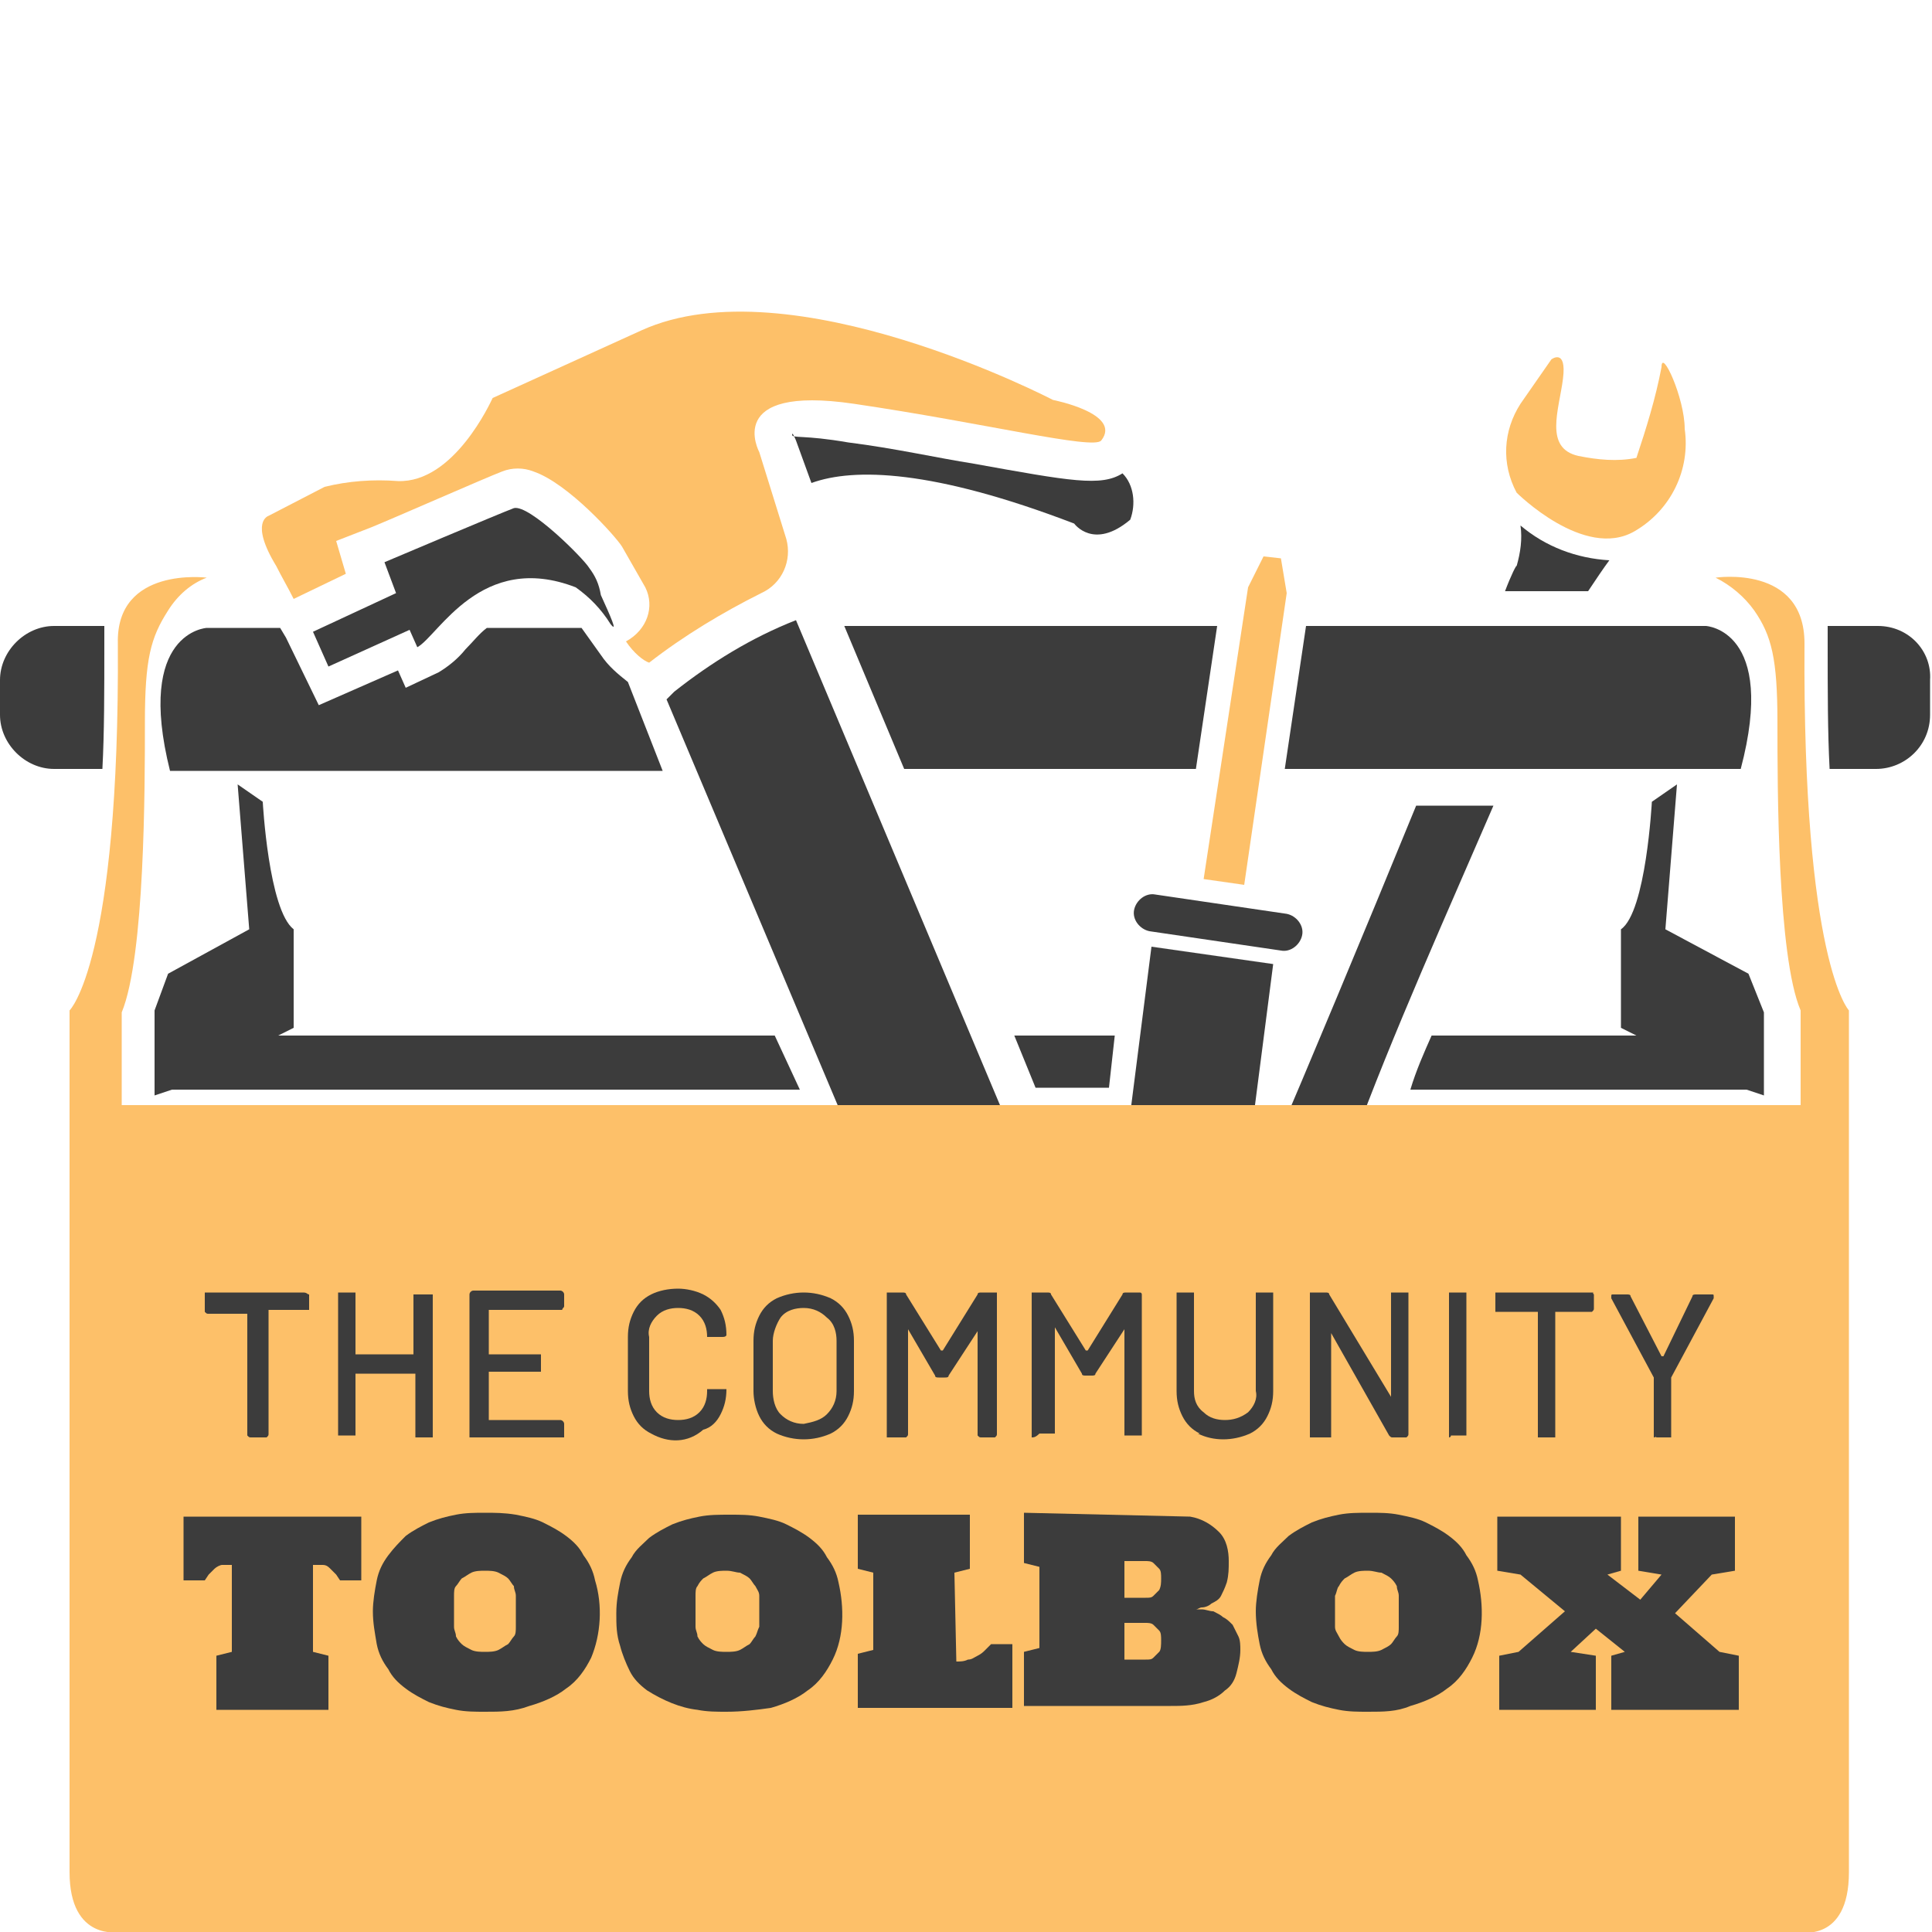
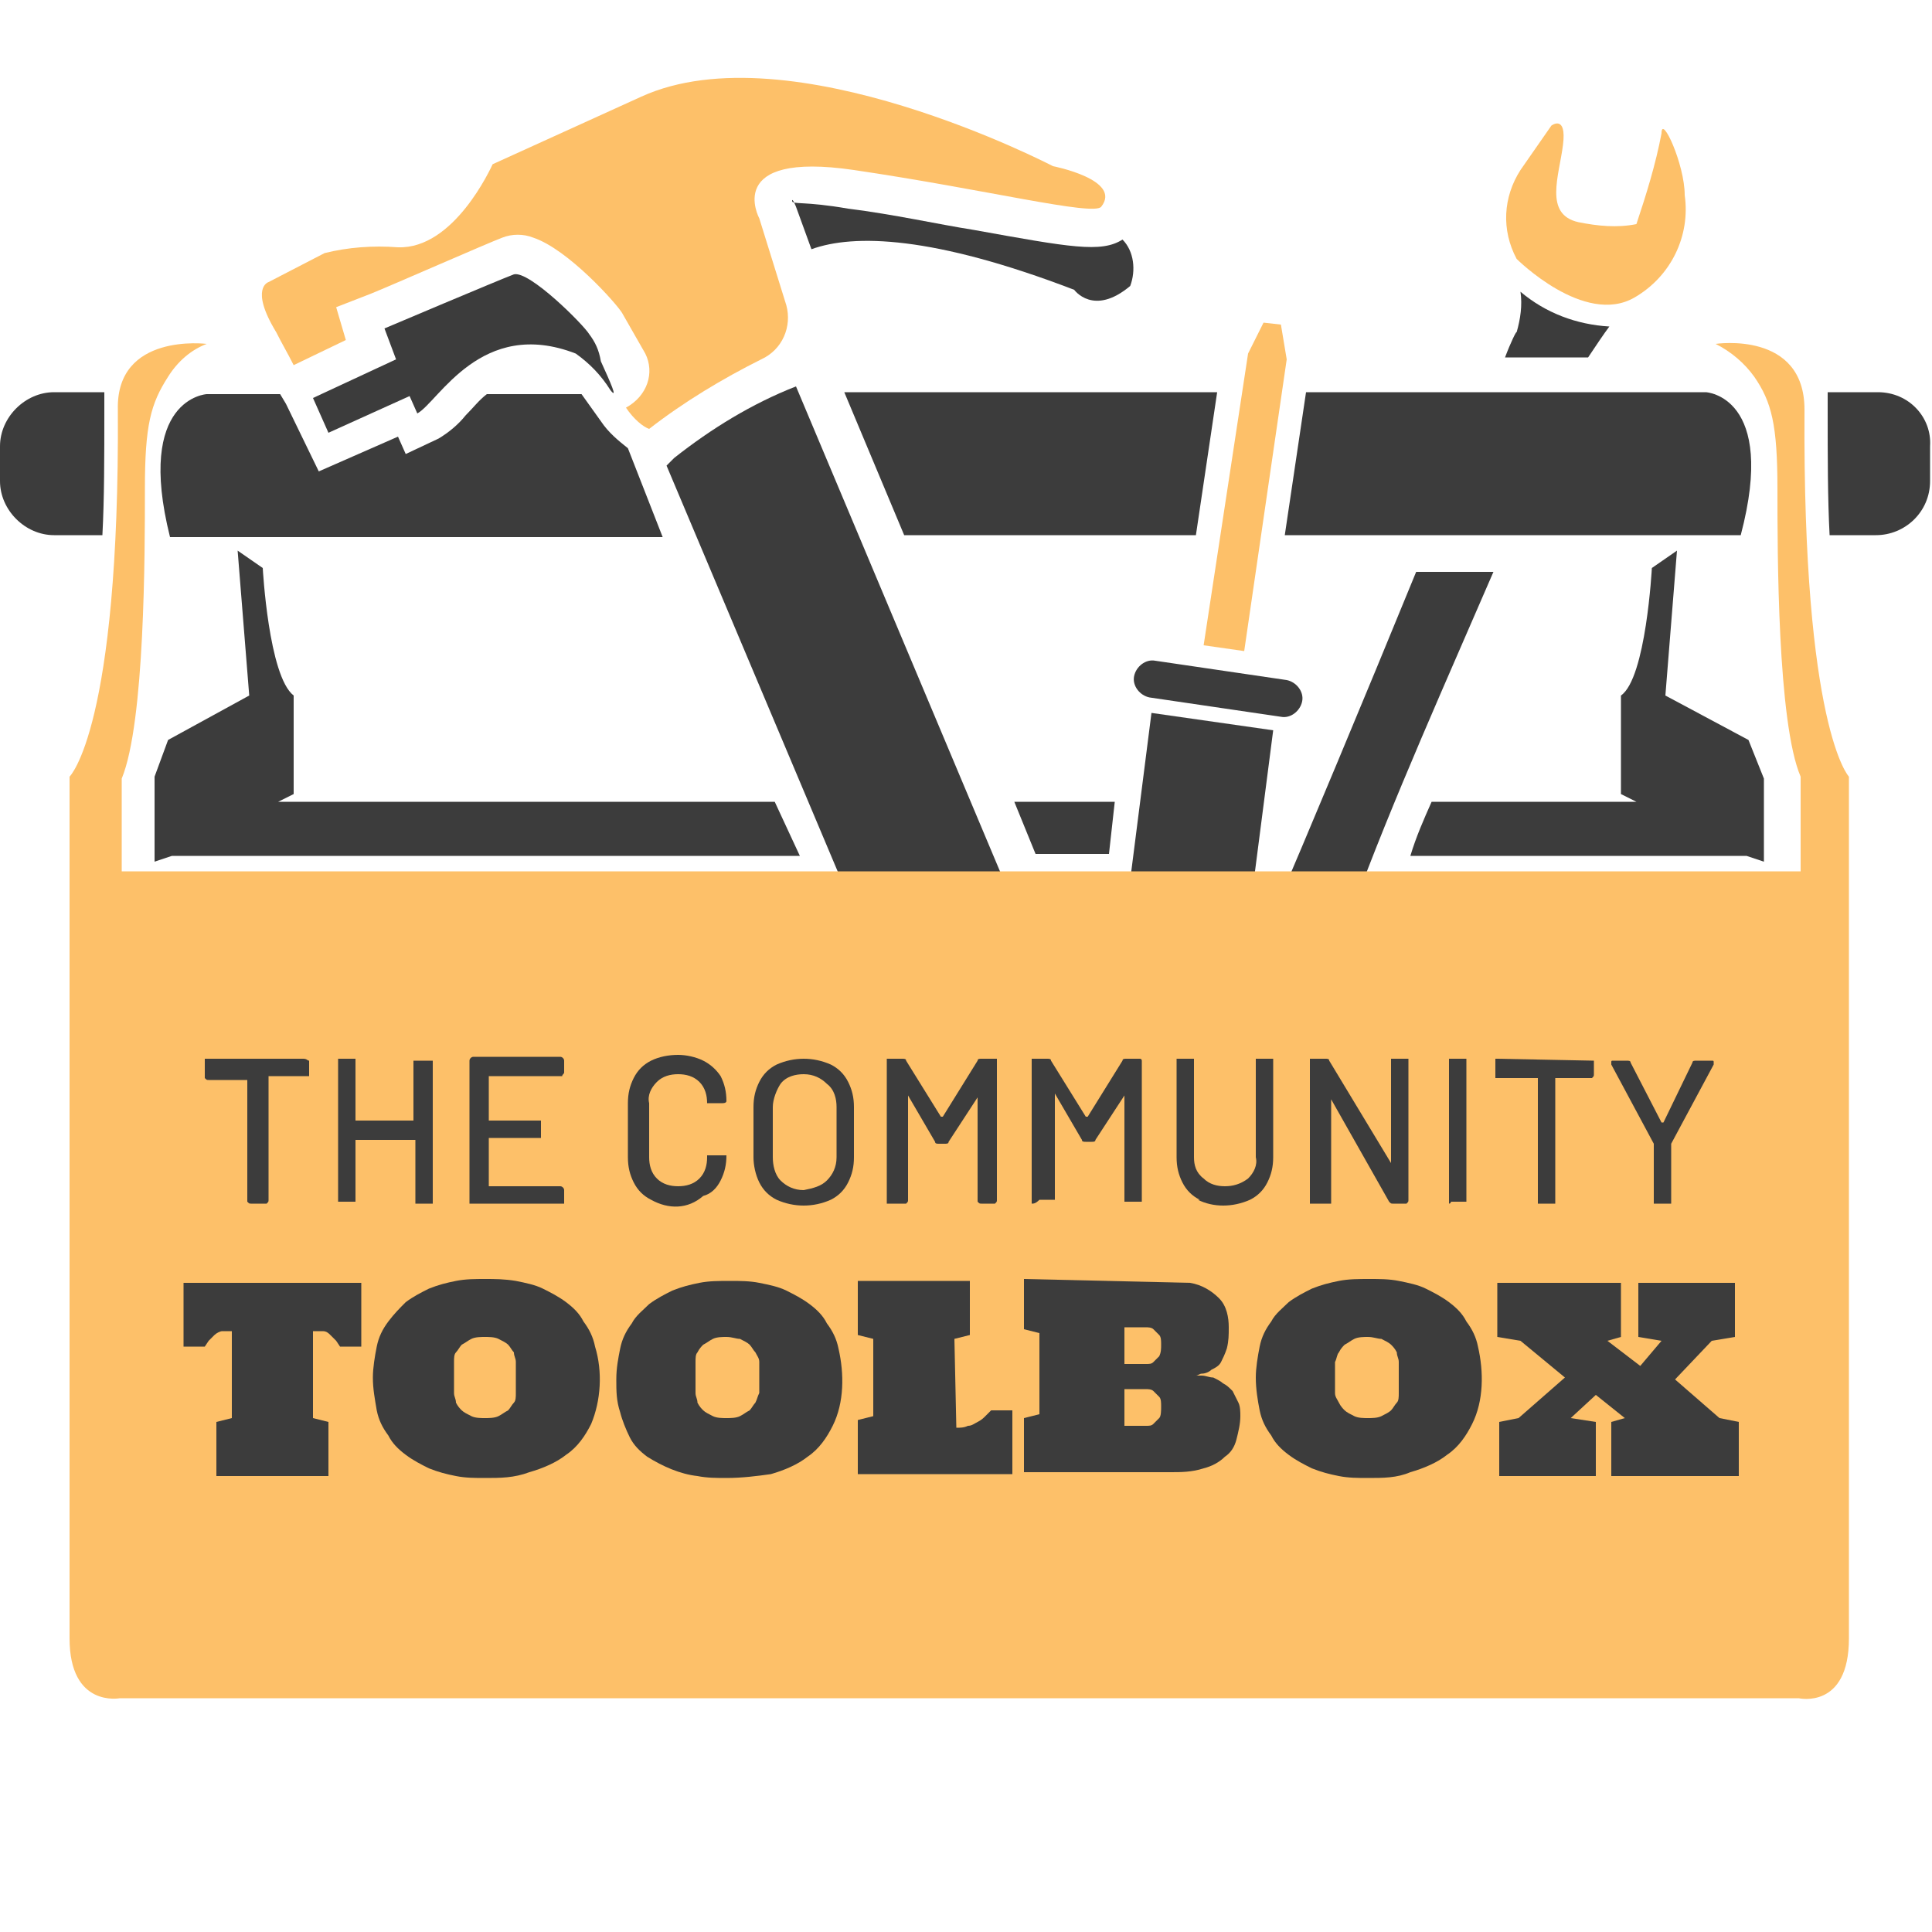
<svg xmlns="http://www.w3.org/2000/svg" version="1.1" id="Layer_1" x="0px" y="0px" viewBox="0 0 100 100" style="enable-background:new 0 0 100 100;" xml:space="preserve">
  <style type="text/css">
	.st0{fill:#3C3C3C;}
	.st1{fill:#FDC069;}
</style>
  <g>
-     <path class="st0" d="M52.6,59.2L41.2,32.1c-2.3,0.9-4.4,2.2-6.3,3.7l-0.4,0.4l9.7,23L52.6,59.2z" />
-     <polygon class="st0" points="64.7,59.2 65.9,49.9 59.6,49 58.3,59.2  " />
-     <path class="st0" d="M70,59.2c2-5.5,5.1-12.4,7.3-17.5h-4c-2.7,6.6-5.8,14-7.3,17.5H70z" />
-     <path class="st1" d="M78.7,20.9l1.6-2.3c0,0,0.8-0.6,0.6,1c-0.2,1.6-1,3.6,0.8,4c1,0.2,2,0.3,3,0.1c0.5-1.5,1-3.1,1.3-4.7   c0-1,1.2,1.6,1.2,3.2c0.3,2.1-0.7,4.2-2.6,5.3c-2.6,1.5-6.1-2-6.1-2C77.7,24,77.8,22.3,78.7,20.9z" />
-     <path class="st0" d="M77.9,30.6h4.3c0.4-0.6,0.8-1.2,1.1-1.6c-1.7-0.1-3.3-0.7-4.6-1.8c0.1,0.7,0,1.4-0.2,2.1   C78.5,29.2,78.2,29.8,77.9,30.6z" />
-     <path class="st0" d="M97.2,32.4h-2.6c0,0.3,0,0.6,0,0.9c0,2.5,0,4.6,0.1,6.5h2.4c1.5,0,2.8-1.2,2.8-2.8c0,0,0,0,0,0v-1.8   C100,33.7,98.8,32.4,97.2,32.4z" />
-     <path class="st0" d="M2.8,32.4h2.6c0,0.3,0,0.6,0,0.9c0,2.5,0,4.6-0.1,6.5H2.8C1.3,39.8,0,38.5,0,37l0,0v-1.8   C0,33.7,1.3,32.4,2.8,32.4z" />
-     <path class="st0" d="M32.5,35.3L32.5,35.3c-0.5-0.4-1-0.8-1.4-1.4l-1-1.4h-4.9c-0.4,0.3-0.7,0.7-1.1,1.1c-0.4,0.5-0.9,0.9-1.4,1.2   L21,35.6l-0.4-0.9l-4.1,1.8l-1.7-3.5l0,0l-0.3-0.5h-3.8c0,0-3.7,0.2-1.9,7.4h25.5L32.5,35.3z" />
-     <path class="st0" d="M58.1,24.5c-1.1,0.7-2.7,0.4-7.7-0.5c-1.9-0.3-4.1-0.8-6.5-1.1c-2.3-0.4-2.9-0.2-2.9-0.4s0.2,0.3,0.2,0.3   L42,25c2.2-0.8,6.3-0.7,13.6,2.1c0,0,1,1.4,2.9-0.2C58.8,26.1,58.7,25.1,58.1,24.5z" />
-     <path class="st1" d="M54.5,20.7c0,0-13.6-7.1-21.3-3.6l-7.7,3.5c-0.1,0.2-2,4.4-4.9,4.3c-1.3-0.1-2.6,0-3.8,0.3l-2.9,1.5   c0,0-1,0.3,0.4,2.6c0.3,0.6,0.6,1.1,0.9,1.7l2.7-1.3L17.4,28l1.8-0.7c1-0.4,6-2.6,6.8-2.9c0.5-0.2,1.1-0.2,1.6,0   c1.8,0.6,4.3,3.4,4.6,3.9c0.4,0.7,0.8,1.4,1.2,2.1c0.5,1,0.1,2.2-1,2.8l0,0c0.4,0.6,0.9,1,1.2,1.1c1.8-1.4,3.8-2.6,5.8-3.6   c1.1-0.5,1.6-1.7,1.3-2.8l-1.4-4.5c0,0-1.9-3.5,4.9-2.5s12.4,2.4,12.8,1.9C58.1,21.4,54.5,20.7,54.5,20.7z" />
-     <path class="st0" d="M30.5,29.4c-0.3-0.5-3.1-3.3-3.9-3.1c-0.8,0.3-6.7,2.8-6.7,2.8l0.6,1.6l-4.3,2l0.8,1.8l4.2-1.9l0.4,0.9   c1.1-0.6,3.3-5,8.2-3.1c0.7,0.5,1.3,1.1,1.8,1.9c0.4,0.5,0-0.4-0.5-1.5C31,30.2,30.8,29.8,30.5,29.4z" />
-     <path class="st0" d="M59.8,46.3l6.8,1c0.5,0.1,0.9,0.6,0.8,1.1l0,0c-0.1,0.5-0.6,0.9-1.1,0.8l-6.8-1c-0.5-0.1-0.9-0.6-0.8-1.1v0   C58.8,46.6,59.3,46.2,59.8,46.3z" />
-     <polygon class="st1" points="66.3,28.9 65.4,28.8 64.6,30.4 62.3,45.5 64.4,45.8 66.6,30.7  " />
-     <polygon class="st0" points="61.9,39.8 63,32.4 61.2,32.4 43.7,32.4 46.8,39.8 61.2,39.8  " />
-     <path class="st0" d="M88.3,32.4H67.6l-1.1,7.4h23.6C92,32.6,88.3,32.4,88.3,32.4z" />
-     <path class="st0" d="M90.5,50.4l-4.3-2.3l0.6-7.5l-1.3,0.9c0,0-0.3,5.7-1.6,6.6v5.1l0.8,0.4H74.1c-0.4,0.9-0.8,1.8-1.1,2.8h17.4   l0.9,0.3v-4.3L90.5,50.4z" />
-     <path class="st1" d="M93.4,33.3c0-4.1-4.6-3.4-4.6-3.4c0.8,0.4,1.5,1,2,1.7c0.9,1.3,1.2,2.5,1.2,5.8s0,12.1,1.2,14.9v4.9H6.3v-4.8   c1.2-2.9,1.2-11.7,1.2-15c0-3.3,0.3-4.4,1.2-5.8c0.5-0.8,1.2-1.4,2-1.7c0,0-4.7-0.6-4.6,3.4c0.1,16.5-2.5,19-2.5,19v44.6   c0,3.6,2.6,3.1,2.6,3.1h86.9c0,0,2.6,0.6,2.6-3.1V52.3C95.7,52.3,93.3,49.8,93.4,33.3z" />
-     <path class="st0" d="M16,67c0,0,0,0.1,0,0.1v0.6c0,0,0,0.1,0,0.1c0,0-0.1,0-0.1,0h-2l0,0v6.4c0,0.1,0,0.1-0.1,0.2c0,0,0,0,0,0H13   c-0.1,0-0.1,0-0.2-0.1c0,0,0,0,0,0v-6.3l0,0h-2c-0.1,0-0.1,0-0.2-0.1c0,0,0,0,0,0V67c0,0,0-0.1,0-0.1c0,0,0.1,0,0.1,0h5   C15.9,66.9,15.9,67,16,67z" />
-     <path class="st0" d="M21.5,67c0,0,0.1,0,0.1,0h0.7c0,0,0.1,0,0.1,0c0,0,0,0.1,0,0.1v7.2c0,0,0,0.1,0,0.1c0,0-0.1,0-0.1,0h-0.7   c0,0-0.1,0-0.1,0c0,0,0-0.1,0-0.1v-3.2l0,0h-3.1l0,0v3.1c0,0,0,0.1,0,0.1c0,0-0.1,0-0.1,0h-0.7c0,0-0.1,0-0.1,0c0,0,0-0.1,0-0.1V67   c0,0,0-0.1,0-0.1c0,0,0.1,0,0.1,0h0.7c0,0,0.1,0,0.1,0c0,0,0,0.1,0,0.1v3.1l0,0h3l0,0V67C21.4,67,21.4,67,21.5,67z" />
-     <path class="st0" d="M29.1,67.8c0,0-0.1,0-0.1,0h-3.7l0,0v2.3l0,0h2.6c0,0,0.1,0,0.1,0c0,0,0,0.1,0,0.1v0.7c0,0,0,0.1,0,0.1   c0,0-0.1,0-0.1,0h-2.6l0,0v2.5l0,0H29c0.1,0,0.2,0.1,0.2,0.2v0.6c0,0,0,0.1,0,0.1c0,0-0.1,0-0.1,0h-4.7c0,0-0.1,0-0.1,0   c0,0,0-0.1,0-0.1V67c0-0.1,0.1-0.2,0.2-0.2H29c0.1,0,0.2,0.1,0.2,0.2v0.6C29.2,67.7,29.1,67.7,29.1,67.8z" />
-     <path class="st0" d="M33.7,74.2c-0.4-0.2-0.7-0.5-0.9-0.9c-0.2-0.4-0.3-0.8-0.3-1.3v-2.8c0-0.5,0.1-0.9,0.3-1.3   c0.2-0.4,0.5-0.7,0.9-0.9c0.4-0.2,0.9-0.3,1.4-0.3c0.4,0,0.9,0.1,1.3,0.3c0.4,0.2,0.7,0.5,0.9,0.8c0.2,0.4,0.3,0.8,0.3,1.3   c0,0,0,0.1-0.2,0.1h-0.7l0,0c0,0,0,0-0.1,0c-0.1,0,0,0,0,0l0,0c0-0.4-0.1-0.8-0.4-1.1c-0.3-0.3-0.7-0.4-1.1-0.4   c-0.4,0-0.8,0.1-1.1,0.4c-0.3,0.3-0.5,0.7-0.4,1.1v2.8c0,0.4,0.1,0.8,0.4,1.1c0.3,0.3,0.7,0.4,1.1,0.4c0.4,0,0.8-0.1,1.1-0.4   c0.3-0.3,0.4-0.7,0.4-1.1c0,0,0-0.1,0-0.1c0,0,0,0,0.1,0h0.7c0.1,0,0.2,0,0.2,0l0,0c0,0.5-0.1,0.9-0.3,1.3   c-0.2,0.4-0.5,0.7-0.9,0.8C35.6,74.7,34.6,74.7,33.7,74.2L33.7,74.2z" />
-     <path class="st0" d="M40.2,74.2c-0.4-0.2-0.7-0.5-0.9-0.9C39.1,72.9,39,72.4,39,72v-2.6c0-0.5,0.1-0.9,0.3-1.3   c0.2-0.4,0.5-0.7,0.9-0.9c0.9-0.4,1.9-0.4,2.8,0c0.4,0.2,0.7,0.5,0.9,0.9c0.2,0.4,0.3,0.8,0.3,1.3V72c0,0.5-0.1,0.9-0.3,1.3   c-0.2,0.4-0.5,0.7-0.9,0.9C42.1,74.6,41.1,74.6,40.2,74.2z M42.8,73.2c0.3-0.3,0.5-0.7,0.5-1.2v-2.6c0-0.4-0.1-0.9-0.5-1.2   c-0.3-0.3-0.7-0.5-1.2-0.5c-0.4,0-0.9,0.1-1.2,0.5C40.2,68.5,40,69,40,69.4V72c0,0.4,0.1,0.9,0.4,1.2c0.3,0.3,0.7,0.5,1.2,0.5   C42.1,73.6,42.5,73.5,42.8,73.2L42.8,73.2z" />
-     <path class="st0" d="M45.9,74.4c0,0,0-0.1,0-0.1V67c0,0,0-0.1,0-0.1c0,0,0.1,0,0.1,0h0.7c0.1,0,0.2,0,0.2,0.1l1.8,2.9   c0,0,0,0,0.1,0l1.8-2.9c0-0.1,0.1-0.1,0.2-0.1h0.7c0,0,0.1,0,0.1,0c0,0,0,0.1,0,0.1v7.2c0,0.1,0,0.1-0.1,0.2c0,0,0,0,0,0h-0.7   c-0.1,0-0.1,0-0.2-0.1c0,0,0,0,0,0v-5.4l0,0l0,0l-1.5,2.3c0,0.1-0.1,0.1-0.2,0.1h-0.3c-0.1,0-0.2,0-0.2-0.1l-1.4-2.4l0,0l0,0v5.4   c0,0.1,0,0.1-0.1,0.2c0,0,0,0,0,0H46C45.9,74.4,45.9,74.4,45.9,74.4z" />
-     <path class="st0" d="M53.4,74.4c0,0,0-0.1,0-0.1V67c0,0,0-0.1,0-0.1c0,0,0.1,0,0.1,0h0.7c0.1,0,0.2,0,0.2,0.1l1.8,2.9   c0,0,0,0,0.1,0l1.8-2.9c0-0.1,0.1-0.1,0.2-0.1H59c0.1,0,0.1,0.1,0.1,0.1l0,0v7.2c0,0,0,0.1,0,0.1c0,0-0.1,0-0.1,0h-0.7   c0,0-0.1,0-0.1,0c0,0,0-0.1,0-0.1v-5.4l0,0l0,0l-1.5,2.3c0,0.1-0.1,0.1-0.2,0.1h-0.3c-0.1,0-0.2,0-0.2-0.1l-1.4-2.4l0,0l0,0v5.4   c0,0,0,0.1,0,0.1c0,0-0.1,0-0.1,0h-0.7C53.6,74.4,53.5,74.4,53.4,74.4z" />
-     <path class="st0" d="M62.1,74.2c-0.4-0.2-0.7-0.5-0.9-0.9c-0.2-0.4-0.3-0.8-0.3-1.3v-5c0,0,0-0.1,0-0.1c0,0,0.1,0,0.1,0h0.7   c0,0,0.1,0,0.1,0c0,0,0,0.1,0,0.1v5c0,0.4,0.1,0.8,0.5,1.1c0.3,0.3,0.7,0.4,1.1,0.4c0.4,0,0.8-0.1,1.2-0.4c0.3-0.3,0.5-0.7,0.4-1.1   v-5c0,0,0-0.1,0-0.1c0,0,0.1,0,0.1,0h0.7c0,0,0.1,0,0.1,0c0,0,0,0.1,0,0.1V72c0,0.5-0.1,0.9-0.3,1.3c-0.2,0.4-0.5,0.7-0.9,0.9   c-0.9,0.4-1.9,0.4-2.7,0L62.1,74.2z" />
-     <path class="st0" d="M67.8,74.4c0,0,0-0.1,0-0.1V67c0,0,0-0.1,0-0.1c0,0,0.1,0,0.1,0h0.7c0.1,0,0.2,0,0.2,0.1l3.2,5.3l0,0l0,0V67   c0,0,0-0.1,0-0.1c0,0,0.1,0,0.1,0h0.7c0,0,0.1,0,0.1,0c0,0,0,0.1,0,0.1v7.2c0,0.1,0,0.1-0.1,0.2c0,0,0,0,0,0h-0.7   c-0.1,0-0.1,0-0.2-0.1L68.9,69l0,0l0,0v5.3c0,0,0,0.1,0,0.1c0,0-0.1,0-0.1,0h-0.7C68,74.4,67.9,74.4,67.8,74.4   C67.8,74.4,67.8,74.4,67.8,74.4z" />
-     <path class="st0" d="M75,74.4c0,0,0-0.1,0-0.1V67c0,0,0-0.1,0-0.1c0,0,0.1,0,0.1,0h0.7c0,0,0.1,0,0.1,0c0,0,0,0.1,0,0.1v7.2   c0,0,0,0.1,0,0.1c0,0-0.1,0-0.1,0h-0.7C75.1,74.4,75,74.4,75,74.4z" />
-     <path class="st0" d="M82.5,67c0,0,0,0.1,0,0.1v0.6c0,0.1,0,0.1-0.1,0.2c0,0,0,0,0,0h-1.9l0,0v6.4c0,0,0,0.1,0,0.1c0,0-0.1,0-0.1,0   h-0.7c0,0-0.1,0-0.1,0c0,0,0-0.1,0-0.1v-6.4l0,0h-2.1c0,0-0.1,0-0.1,0c0,0,0-0.1,0-0.1V67c0,0,0-0.1,0-0.1c0,0,0.1,0,0.1,0h5   C82.4,66.9,82.5,67,82.5,67z" />
-     <path class="st0" d="M85.6,74.4c0,0,0-0.1,0-0.1v-3l0,0l-2.2-4.1c0,0,0,0,0-0.1c0-0.1,0-0.1,0.1-0.1h0.7c0.1,0,0.2,0,0.2,0.1   l1.6,3.1c0,0,0,0,0.1,0l1.5-3.1c0-0.1,0.1-0.1,0.2-0.1h0.8c0.1,0,0.1,0,0.1,0.1v0.1l-2.2,4.1l0,0v3c0,0,0,0.1,0,0.1   c0,0-0.1,0-0.1,0h-0.7C85.8,74.3,85.7,74.4,85.6,74.4z" />
-     <path class="st0" d="M18.7,78.5v3.3h-1.1l-0.2-0.3c-0.1-0.1-0.2-0.2-0.3-0.3c-0.1-0.1-0.2-0.2-0.4-0.2c-0.1,0-0.3,0-0.5,0v4.5   l0.8,0.2v2.8h-5.8v-2.8l0.8-0.2v-4.5c-0.1,0-0.3,0-0.5,0c-0.1,0-0.3,0.1-0.4,0.2c-0.1,0.1-0.2,0.2-0.3,0.3l-0.2,0.3H9.5v-3.3H18.7z   " />
-     <path class="st0" d="M25.1,88.6c-0.5,0-1,0-1.5-0.1c-0.5-0.1-0.9-0.2-1.4-0.4c-0.4-0.2-0.8-0.4-1.2-0.7c-0.4-0.3-0.7-0.6-0.9-1   c-0.3-0.4-0.5-0.8-0.6-1.3c-0.1-0.6-0.2-1.1-0.2-1.7c0-0.5,0.1-1.1,0.2-1.6c0.1-0.5,0.3-0.9,0.6-1.3c0.3-0.4,0.6-0.7,0.9-1   c0.4-0.3,0.8-0.5,1.2-0.7c0.5-0.2,0.9-0.3,1.4-0.4c0.5-0.1,1-0.1,1.5-0.1c0.5,0,1,0,1.6,0.1c0.5,0.1,1,0.2,1.4,0.4   c0.4,0.2,0.8,0.4,1.2,0.7c0.4,0.3,0.7,0.6,0.9,1c0.3,0.4,0.5,0.8,0.6,1.3c0.4,1.3,0.3,2.8-0.2,4c-0.3,0.6-0.7,1.2-1.3,1.6   c-0.5,0.4-1.2,0.7-1.9,0.9C26.6,88.6,25.9,88.6,25.1,88.6z M25.1,81.3c-0.2,0-0.5,0-0.7,0.1c-0.2,0.1-0.3,0.2-0.5,0.3   c-0.1,0.1-0.2,0.3-0.3,0.4c-0.1,0.1-0.1,0.3-0.1,0.5c0,0.1,0,0.3,0,0.4c0,0.1,0,0.3,0,0.4c0,0.1,0,0.2,0,0.4c0,0.1,0,0.3,0,0.4   c0,0.2,0.1,0.3,0.1,0.5c0.1,0.2,0.2,0.3,0.3,0.4c0.1,0.1,0.3,0.2,0.5,0.3c0.2,0.1,0.5,0.1,0.7,0.1c0.2,0,0.5,0,0.7-0.1   c0.2-0.1,0.3-0.2,0.5-0.3c0.1-0.1,0.2-0.3,0.3-0.4c0.1-0.1,0.1-0.3,0.1-0.5c0-0.1,0-0.3,0-0.4c0-0.1,0-0.3,0-0.4c0-0.1,0-0.2,0-0.4   c0-0.1,0-0.3,0-0.4c0-0.2-0.1-0.3-0.1-0.5c-0.1-0.1-0.2-0.3-0.3-0.4c-0.1-0.1-0.3-0.2-0.5-0.3C25.6,81.3,25.3,81.3,25.1,81.3z" />
-     <path class="st0" d="M37.6,88.6c-0.5,0-1,0-1.5-0.1c-0.9-0.1-1.8-0.5-2.6-1c-0.4-0.3-0.7-0.6-0.9-1c-0.2-0.4-0.4-0.9-0.5-1.3   c-0.2-0.6-0.2-1.1-0.2-1.7c0-0.6,0.1-1.1,0.2-1.6c0.1-0.5,0.3-0.9,0.6-1.3c0.2-0.4,0.6-0.7,0.9-1c0.4-0.3,0.8-0.5,1.2-0.7   c0.5-0.2,0.9-0.3,1.4-0.4c0.5-0.1,1-0.1,1.6-0.1c0.5,0,1,0,1.5,0.1c0.5,0.1,1,0.2,1.4,0.4c0.4,0.2,0.8,0.4,1.2,0.7   c0.4,0.3,0.7,0.6,0.9,1c0.3,0.4,0.5,0.8,0.6,1.3c0.3,1.3,0.3,2.8-0.3,4c-0.3,0.6-0.7,1.2-1.3,1.6c-0.5,0.4-1.2,0.7-1.9,0.9   C39.2,88.5,38.4,88.6,37.6,88.6z M37.6,81.3c-0.2,0-0.5,0-0.7,0.1c-0.2,0.1-0.3,0.2-0.5,0.3c-0.1,0.1-0.2,0.2-0.3,0.4   c-0.1,0.1-0.1,0.3-0.1,0.5c0,0.1,0,0.3,0,0.4v0.8c0,0.1,0,0.3,0,0.4c0,0.2,0.1,0.3,0.1,0.5c0.1,0.2,0.2,0.3,0.3,0.4   c0.1,0.1,0.3,0.2,0.5,0.3c0.2,0.1,0.5,0.1,0.7,0.1c0.2,0,0.5,0,0.7-0.1c0.2-0.1,0.3-0.2,0.5-0.3c0.1-0.1,0.2-0.3,0.3-0.4   c0.1-0.2,0.1-0.3,0.2-0.5c0-0.1,0-0.3,0-0.4c0-0.1,0-0.3,0-0.4s0-0.2,0-0.4c0-0.1,0-0.3,0-0.4c0-0.2-0.1-0.3-0.2-0.5   c-0.1-0.1-0.2-0.3-0.3-0.4c-0.1-0.1-0.3-0.2-0.5-0.3C38.1,81.4,37.9,81.3,37.6,81.3z" />
-     <path class="st0" d="M49.5,86c0.2,0,0.4,0,0.6-0.1c0.2,0,0.3-0.1,0.5-0.2c0.2-0.1,0.3-0.2,0.4-0.3c0.1-0.1,0.2-0.2,0.3-0.3h1.1v3.3   h-8v-2.8l0.8-0.2v-4l-0.8-0.2v-2.8h5.8v2.8l-0.8,0.2L49.5,86z" />
-     <path class="st0" d="M61.6,78.5c0.6,0.1,1.1,0.4,1.5,0.8c0.4,0.4,0.5,1,0.5,1.5c0,0.4,0,0.7-0.1,1.1c-0.1,0.3-0.2,0.5-0.3,0.7   c-0.1,0.2-0.3,0.3-0.5,0.4c-0.1,0.1-0.3,0.2-0.5,0.2c-0.1,0-0.2,0.1-0.3,0.1h-0.2c0.2,0,0.4,0,0.5,0c0.2,0,0.4,0.1,0.6,0.1   c0.2,0.1,0.4,0.2,0.5,0.3c0.2,0.1,0.3,0.2,0.5,0.4c0.1,0.2,0.2,0.4,0.3,0.6c0.1,0.2,0.1,0.5,0.1,0.7c0,0.4-0.1,0.8-0.2,1.2   c-0.1,0.4-0.3,0.7-0.6,0.9c-0.3,0.3-0.7,0.5-1.1,0.6c-0.6,0.2-1.2,0.2-1.7,0.2h-7.6v-2.8l0.8-0.2v-4.2l-0.8-0.2v-2.6L61.6,78.5z    M60.1,81.7c0-0.2,0-0.4-0.1-0.5c-0.1-0.1-0.2-0.2-0.3-0.3c-0.1-0.1-0.3-0.1-0.4-0.1h-1.1v1.9h1.1c0.2,0,0.3,0,0.4-0.1   c0.1-0.1,0.2-0.2,0.3-0.3C60.1,82.1,60.1,81.9,60.1,81.7z M60.1,84.9c0-0.2,0-0.4-0.1-0.5c-0.1-0.1-0.2-0.2-0.3-0.3   c-0.1-0.1-0.3-0.1-0.4-0.1h-1.1v1.9h1.1c0.2,0,0.3,0,0.4-0.1c0.1-0.1,0.2-0.2,0.3-0.3C60.1,85.4,60.1,85.1,60.1,84.9z" />
-     <path class="st0" d="M70.8,88.6c-0.5,0-1,0-1.5-0.1c-0.5-0.1-0.9-0.2-1.4-0.4c-0.4-0.2-0.8-0.4-1.2-0.7c-0.4-0.3-0.7-0.6-0.9-1   c-0.3-0.4-0.5-0.8-0.6-1.3C65.1,84.6,65,84,65,83.4c0-0.5,0.1-1.1,0.2-1.6c0.1-0.5,0.3-0.9,0.6-1.3c0.2-0.4,0.6-0.7,0.9-1   c0.4-0.3,0.8-0.5,1.2-0.7c0.5-0.2,0.9-0.3,1.4-0.4c0.5-0.1,1-0.1,1.6-0.1c0.5,0,1,0,1.5,0.1c0.5,0.1,1,0.2,1.4,0.4   c0.4,0.2,0.8,0.4,1.2,0.7c0.4,0.3,0.7,0.6,0.9,1c0.3,0.4,0.5,0.8,0.6,1.3c0.3,1.3,0.3,2.8-0.3,4c-0.3,0.6-0.7,1.2-1.3,1.6   c-0.5,0.4-1.2,0.7-1.9,0.9C72.3,88.6,71.6,88.6,70.8,88.6z M70.8,81.3c-0.2,0-0.5,0-0.7,0.1c-0.2,0.1-0.3,0.2-0.5,0.3   c-0.1,0.1-0.2,0.2-0.3,0.4c-0.1,0.1-0.1,0.3-0.2,0.5c0,0.1,0,0.3,0,0.4v0.8c0,0.1,0,0.3,0,0.4c0,0.2,0.1,0.3,0.2,0.5   c0.1,0.2,0.2,0.3,0.3,0.4c0.1,0.1,0.3,0.2,0.5,0.3c0.2,0.1,0.5,0.1,0.7,0.1c0.2,0,0.5,0,0.7-0.1c0.2-0.1,0.4-0.2,0.5-0.3   c0.1-0.1,0.2-0.3,0.3-0.4c0.1-0.1,0.1-0.3,0.1-0.5c0-0.1,0-0.3,0-0.4V83c0-0.1,0-0.3,0-0.4c0-0.2-0.1-0.3-0.1-0.5   c-0.1-0.2-0.2-0.3-0.3-0.4c-0.1-0.1-0.3-0.2-0.5-0.3C71.3,81.4,71.1,81.3,70.8,81.3z" />
-     <path class="st0" d="M89,85.5l1,0.2v2.8h-6.6v-2.8l0.7-0.2l-1.5-1.2l-1.3,1.2l1.3,0.2v2.8h-5v-2.8l1-0.2l2.4-2.1l-2.3-1.9l-1.2-0.2   v-2.8h6.4v2.8l-0.7,0.2l1.7,1.3l1.1-1.3l-1.2-0.2v-2.8h5v2.8l-1.2,0.2l-1.9,2L89,85.5z" />
-     <polygon class="st0" points="53.6,56.3 57.4,56.3 57.7,53.6 52.5,53.6  " />
-     <path class="st0" d="M40.1,53.6H14.4l0.8-0.4v-5.1c-1.3-1-1.6-6.6-1.6-6.6l-1.3-0.9l0.6,7.5l-4.2,2.3l-0.7,1.9v4.4l0.9-0.3h32.5   L40.1,53.6z" />
+     <path class="st0" d="M52.6,47.1L41.2,20c-2.3,0.9-4.4,2.2-6.3,3.7l-0.4,0.4l9.7,23H52.6z" />
+     <polygon class="st0" points="64.7,47.1 65.9,37.8 59.6,36.9 58.3,47.1  " />
+     <path class="st0" d="M70,47.1c2-5.5,5.1-12.4,7.3-17.5h-4c-2.7,6.6-5.8,14-7.3,17.5H70z" />
+     <path class="st1" d="M78.7,8.8l1.6-2.3c0,0,0.8-0.6,0.6,1c-0.2,1.6-1,3.6,0.8,4c1,0.2,2,0.3,3,0.1c0.5-1.5,1-3.1,1.3-4.7   c0-1,1.2,1.6,1.2,3.2c0.3,2.1-0.7,4.2-2.6,5.3c-2.6,1.5-6.1-2-6.1-2C77.7,11.9,77.8,10.2,78.7,8.8z" />
+     <path class="st0" d="M77.9,18.5h4.3c0.4-0.6,0.8-1.2,1.1-1.6c-1.7-0.1-3.3-0.7-4.6-1.8c0.1,0.7,0,1.4-0.2,2.1   C78.5,17.1,78.2,17.7,77.9,18.5z" />
+     <path class="st0" d="M97.2,20.3h-2.6c0,0.3,0,0.6,0,0.9c0,2.5,0,4.6,0.1,6.5h2.4c1.5,0,2.8-1.2,2.8-2.8l0,0v-1.8   C100,21.6,98.8,20.3,97.2,20.3z" />
+     <path class="st0" d="M2.8,20.3h2.6c0,0.3,0,0.6,0,0.9c0,2.5,0,4.6-0.1,6.5H2.8c-1.5,0-2.8-1.3-2.8-2.8l0,0v-1.8   C0,21.6,1.3,20.3,2.8,20.3z" />
+     <path class="st0" d="M32.5,23.2L32.5,23.2c-0.5-0.4-1-0.8-1.4-1.4l-1-1.4h-4.9c-0.4,0.3-0.7,0.7-1.1,1.1c-0.4,0.5-0.9,0.9-1.4,1.2   L21,23.5l-0.4-0.9l-4.1,1.8l-1.7-3.5l0,0l-0.3-0.5h-3.8c0,0-3.7,0.2-1.9,7.4h25.5L32.5,23.2z" />
+     <path class="st0" d="M58.1,12.4c-1.1,0.7-2.7,0.4-7.7-0.5c-1.9-0.3-4.1-0.8-6.5-1.1c-2.3-0.4-2.9-0.2-2.9-0.4s0.2,0.3,0.2,0.3   l0.8,2.2c2.2-0.8,6.3-0.7,13.6,2.1c0,0,1,1.4,2.9-0.2C58.8,14,58.7,13,58.1,12.4z" />
+     <path class="st1" d="M54.5,8.6c0,0-13.6-7.1-21.3-3.6l-7.7,3.5c-0.1,0.2-2,4.4-4.9,4.3c-1.3-0.1-2.6,0-3.8,0.3l-2.9,1.5   c0,0-1,0.3,0.4,2.6c0.3,0.6,0.6,1.1,0.9,1.7l2.7-1.3l-0.5-1.7l1.8-0.7c1-0.4,6-2.6,6.8-2.9c0.5-0.2,1.1-0.2,1.6,0   c1.8,0.6,4.3,3.4,4.6,3.9c0.4,0.7,0.8,1.4,1.2,2.1c0.5,1,0.1,2.2-1,2.8l0,0c0.4,0.6,0.9,1,1.2,1.1c1.8-1.4,3.8-2.6,5.8-3.6   c1.1-0.5,1.6-1.7,1.3-2.8l-1.4-4.5c0,0-1.9-3.5,4.9-2.5s12.4,2.4,12.8,1.9C58.1,9.3,54.5,8.6,54.5,8.6z" />
+     <path class="st0" d="M30.5,17.3c-0.3-0.5-3.1-3.3-3.9-3.1c-0.8,0.3-6.7,2.8-6.7,2.8l0.6,1.6l-4.3,2l0.8,1.8l4.2-1.9l0.4,0.9   c1.1-0.6,3.3-5,8.2-3.1c0.7,0.5,1.3,1.1,1.8,1.9c0.4,0.5,0-0.4-0.5-1.5C31,18.1,30.8,17.7,30.5,17.3z" />
+     <path class="st0" d="M59.8,34.2l6.8,1c0.5,0.1,0.9,0.6,0.8,1.1l0,0c-0.1,0.5-0.6,0.9-1.1,0.8l-6.8-1C59,36,58.6,35.5,58.7,35l0,0   C58.8,34.5,59.3,34.1,59.8,34.2z" />
+     <polygon class="st1" points="66.3,16.8 65.4,16.7 64.6,18.3 62.3,33.4 64.4,33.7 66.6,18.6  " />
+     <polygon class="st0" points="61.9,27.7 63,20.3 61.2,20.3 43.7,20.3 46.8,27.7 61.2,27.7  " />
+     <path class="st0" d="M88.3,20.3H67.6l-1.1,7.4h23.6C92,20.5,88.3,20.3,88.3,20.3z" />
+     <path class="st0" d="M90.5,38.3L86.2,36l0.6-7.5l-1.3,0.9c0,0-0.3,5.7-1.6,6.6v5.1l0.8,0.4H74.1c-0.4,0.9-0.8,1.8-1.1,2.8h17.4   l0.9,0.3v-4.3L90.5,38.3z" />
+     <path class="st1" d="M93.4,21.2c0-4.1-4.6-3.4-4.6-3.4c0.8,0.4,1.5,1,2,1.7c0.9,1.3,1.2,2.5,1.2,5.8s0,12.1,1.2,14.9v4.9H6.3v-4.8   c1.2-2.9,1.2-11.7,1.2-15s0.3-4.4,1.2-5.8c0.5-0.8,1.2-1.4,2-1.7c0,0-4.7-0.6-4.6,3.4c0.1,16.5-2.5,19-2.5,19v44.6   c0,3.6,2.6,3.1,2.6,3.1h86.9c0,0,2.6,0.6,2.6-3.1V40.2C95.7,40.2,93.3,37.7,93.4,21.2z" />
+     <path class="st0" d="M16,54.9L16,54.9v0.7v0.1h-0.1h-2l0,0v6.4c0,0.1,0,0.1-0.1,0.2l0,0H13c-0.1,0-0.1,0-0.2-0.1l0,0v-6.3l0,0h-2   c-0.1,0-0.1,0-0.2-0.1l0,0v-0.9v-0.1h0.1h5C15.9,54.8,15.9,54.9,16,54.9z" />
+     <path class="st0" d="M21.5,54.9h0.1h0.7h0.1V55v7.2v0.1h-0.1h-0.7h-0.1v-0.1V59l0,0h-3.1l0,0v3.1v0.1h-0.1h-0.7h-0.1v-0.1v-7.2   v-0.1h0.1h0.7h0.1v0.1V58l0,0h3l0,0v-3.1C21.4,54.9,21.4,54.9,21.5,54.9z" />
+     <path class="st0" d="M29.1,55.7H29h-3.7l0,0V58l0,0h2.6H28v0.1v0.7v0.1h-0.1h-2.6l0,0v2.5l0,0H29c0.1,0,0.2,0.1,0.2,0.2v0.6v0.1   h-0.1h-4.7h-0.1v-0.1v-7.3c0-0.1,0.1-0.2,0.2-0.2H29c0.1,0,0.2,0.1,0.2,0.2v0.6C29.2,55.6,29.1,55.6,29.1,55.7z" />
+     <path class="st0" d="M33.7,62.1c-0.4-0.2-0.7-0.5-0.9-0.9s-0.3-0.8-0.3-1.3v-2.8c0-0.5,0.1-0.9,0.3-1.3s0.5-0.7,0.9-0.9   c0.4-0.2,0.9-0.3,1.4-0.3c0.4,0,0.9,0.1,1.3,0.3c0.4,0.2,0.7,0.5,0.9,0.8c0.2,0.4,0.3,0.8,0.3,1.3c0,0,0,0.1-0.2,0.1h-0.7l0,0   c0,0,0,0-0.1,0s0,0,0,0l0,0c0-0.4-0.1-0.8-0.4-1.1c-0.3-0.3-0.7-0.4-1.1-0.4c-0.4,0-0.8,0.1-1.1,0.4s-0.5,0.7-0.4,1.1v2.8   c0,0.4,0.1,0.8,0.4,1.1c0.3,0.3,0.7,0.4,1.1,0.4c0.4,0,0.8-0.1,1.1-0.4s0.4-0.7,0.4-1.1v-0.1c0,0,0,0,0.1,0h0.7c0.1,0,0.2,0,0.2,0   l0,0c0,0.5-0.1,0.9-0.3,1.3s-0.5,0.7-0.9,0.8C35.6,62.6,34.6,62.6,33.7,62.1L33.7,62.1z" />
+     <path class="st0" d="M40.2,62.1c-0.4-0.2-0.7-0.5-0.9-0.9c-0.2-0.4-0.3-0.9-0.3-1.3v-2.6c0-0.5,0.1-0.9,0.3-1.3s0.5-0.7,0.9-0.9   c0.9-0.4,1.9-0.4,2.8,0c0.4,0.2,0.7,0.5,0.9,0.9s0.3,0.8,0.3,1.3v2.6c0,0.5-0.1,0.9-0.3,1.3s-0.5,0.7-0.9,0.9   C42.1,62.5,41.1,62.5,40.2,62.1z M42.8,61.1c0.3-0.3,0.5-0.7,0.5-1.2v-2.6c0-0.4-0.1-0.9-0.5-1.2c-0.3-0.3-0.7-0.5-1.2-0.5   c-0.4,0-0.9,0.1-1.2,0.5c-0.2,0.3-0.4,0.8-0.4,1.2v2.6c0,0.4,0.1,0.9,0.4,1.2c0.3,0.3,0.7,0.5,1.2,0.5   C42.1,61.5,42.5,61.4,42.8,61.1L42.8,61.1z" />
+     <path class="st0" d="M45.9,62.3L45.9,62.3v-7.4v-0.1H46h0.7c0.1,0,0.2,0,0.2,0.1l1.8,2.9c0,0,0,0,0.1,0l1.8-2.9   c0-0.1,0.1-0.1,0.2-0.1h0.7h0.1v0.1v7.2c0,0.1,0,0.1-0.1,0.2l0,0h-0.7c-0.1,0-0.1,0-0.2-0.1l0,0v-5.4l0,0l0,0l-1.5,2.3   c0,0.1-0.1,0.1-0.2,0.1h-0.3c-0.1,0-0.2,0-0.2-0.1L47,56.7l0,0l0,0v5.4c0,0.1,0,0.1-0.1,0.2l0,0L45.9,62.3   C45.9,62.3,45.9,62.3,45.9,62.3z" />
+     <path class="st0" d="M53.4,62.3L53.4,62.3v-7.4v-0.1h0.1h0.7c0.1,0,0.2,0,0.2,0.1l1.8,2.9c0,0,0,0,0.1,0l1.8-2.9   c0-0.1,0.1-0.1,0.2-0.1H59c0.1,0,0.1,0.1,0.1,0.1l0,0v7.2v0.1H59h-0.7h-0.1v-0.1v-5.4l0,0l0,0L56.7,59c0,0.1-0.1,0.1-0.2,0.1h-0.3   c-0.1,0-0.2,0-0.2-0.1l-1.4-2.4l0,0l0,0V62v0.1h-0.1h-0.7C53.6,62.3,53.5,62.3,53.4,62.3z" />
+     <path class="st0" d="M62.1,62.1c-0.4-0.2-0.7-0.5-0.9-0.9s-0.3-0.8-0.3-1.3v-5v-0.1H61h0.7h0.1v0.1v5c0,0.4,0.1,0.8,0.5,1.1   c0.3,0.3,0.7,0.4,1.1,0.4c0.4,0,0.8-0.1,1.2-0.4c0.3-0.3,0.5-0.7,0.4-1.1v-5v-0.1h0.1h0.7h0.1v0.1v5c0,0.5-0.1,0.9-0.3,1.3   c-0.2,0.4-0.5,0.7-0.9,0.9c-0.9,0.4-1.9,0.4-2.7,0L62.1,62.1z" />
+     <path class="st0" d="M67.8,62.3L67.8,62.3v-7.4v-0.1h0.1h0.7c0.1,0,0.2,0,0.2,0.1l3.2,5.3l0,0l0,0v-5.3v-0.1h0.1h0.7h0.1v0.1v7.2   c0,0.1,0,0.1-0.1,0.2l0,0h-0.7c-0.1,0-0.1,0-0.2-0.1l-3-5.3l0,0l0,0v5.3v0.1h-0.1h-0.7C68,62.3,67.9,62.3,67.8,62.3L67.8,62.3z" />
+     <path class="st0" d="M75,62.3L75,62.3v-7.4v-0.1h0.1h0.7h0.1v0.1v7.2v0.1h-0.1h-0.7C75.1,62.3,75,62.3,75,62.3z" />
+     <path class="st0" d="M82.5,54.9L82.5,54.9v0.7c0,0.1,0,0.1-0.1,0.2l0,0h-1.9l0,0v6.4v0.1h-0.1h-0.7h-0.1v-0.1v-6.4l0,0h-2.1h-0.1   v-0.1v-0.8v-0.1h0.1L82.5,54.9C82.4,54.8,82.5,54.9,82.5,54.9z" />
+     <path class="st0" d="M85.6,62.3L85.6,62.3v-3.1l0,0l-2.2-4.1c0,0,0,0,0-0.1s0-0.1,0.1-0.1h0.7c0.1,0,0.2,0,0.2,0.1l1.6,3.1   c0,0,0,0,0.1,0l1.5-3.1c0-0.1,0.1-0.1,0.2-0.1h0.8c0.1,0,0.1,0,0.1,0.1v0.1l-2.2,4.1l0,0v3v0.1h-0.1H85.6   C85.8,62.2,85.7,62.3,85.6,62.3z" />
+     <path class="st0" d="M18.7,66.4v3.3h-1.1l-0.2-0.3c-0.1-0.1-0.2-0.2-0.3-0.3c-0.1-0.1-0.2-0.2-0.4-0.2c-0.1,0-0.3,0-0.5,0v4.5   l0.8,0.2v2.8h-5.8v-2.8l0.8-0.2v-4.5c-0.1,0-0.3,0-0.5,0c-0.1,0-0.3,0.1-0.4,0.2c-0.1,0.1-0.2,0.2-0.3,0.3l-0.2,0.3H9.5v-3.3H18.7z   " />
+     <path class="st0" d="M25.1,76.5c-0.5,0-1,0-1.5-0.1s-0.9-0.2-1.4-0.4c-0.4-0.2-0.8-0.4-1.2-0.7c-0.4-0.3-0.7-0.6-0.9-1   c-0.3-0.4-0.5-0.8-0.6-1.3c-0.1-0.6-0.2-1.1-0.2-1.7c0-0.5,0.1-1.1,0.2-1.6s0.3-0.9,0.6-1.3c0.3-0.4,0.6-0.7,0.9-1   c0.4-0.3,0.8-0.5,1.2-0.7c0.5-0.2,0.9-0.3,1.4-0.4s1-0.1,1.5-0.1s1,0,1.6,0.1c0.5,0.1,1,0.2,1.4,0.4c0.4,0.2,0.8,0.4,1.2,0.7   c0.4,0.3,0.7,0.6,0.9,1c0.3,0.4,0.5,0.8,0.6,1.3c0.4,1.3,0.3,2.8-0.2,4c-0.3,0.6-0.7,1.2-1.3,1.6c-0.5,0.4-1.2,0.7-1.9,0.9   C26.6,76.5,25.9,76.5,25.1,76.5z M25.1,69.2c-0.2,0-0.5,0-0.7,0.1s-0.3,0.2-0.5,0.3c-0.1,0.1-0.2,0.3-0.3,0.4   c-0.1,0.1-0.1,0.3-0.1,0.5c0,0.1,0,0.3,0,0.4s0,0.3,0,0.4s0,0.2,0,0.4c0,0.1,0,0.3,0,0.4c0,0.2,0.1,0.3,0.1,0.5   c0.1,0.2,0.2,0.3,0.3,0.4c0.1,0.1,0.3,0.2,0.5,0.3c0.2,0.1,0.5,0.1,0.7,0.1s0.5,0,0.7-0.1s0.3-0.2,0.5-0.3c0.1-0.1,0.2-0.3,0.3-0.4   c0.1-0.1,0.1-0.3,0.1-0.5c0-0.1,0-0.3,0-0.4s0-0.3,0-0.4s0-0.2,0-0.4c0-0.1,0-0.3,0-0.4c0-0.2-0.1-0.3-0.1-0.5   c-0.1-0.1-0.2-0.3-0.3-0.4c-0.1-0.1-0.3-0.2-0.5-0.3C25.6,69.2,25.3,69.2,25.1,69.2z" />
+     <path class="st0" d="M37.6,76.5c-0.5,0-1,0-1.5-0.1c-0.9-0.1-1.8-0.5-2.6-1c-0.4-0.3-0.7-0.6-0.9-1s-0.4-0.9-0.5-1.3   c-0.2-0.6-0.2-1.1-0.2-1.7s0.1-1.1,0.2-1.6c0.1-0.5,0.3-0.9,0.6-1.3c0.2-0.4,0.6-0.7,0.9-1c0.4-0.3,0.8-0.5,1.2-0.7   c0.5-0.2,0.9-0.3,1.4-0.4s1-0.1,1.6-0.1c0.5,0,1,0,1.5,0.1s1,0.2,1.4,0.4c0.4,0.2,0.8,0.4,1.2,0.7c0.4,0.3,0.7,0.6,0.9,1   c0.3,0.4,0.5,0.8,0.6,1.3c0.3,1.3,0.3,2.8-0.3,4c-0.3,0.6-0.7,1.2-1.3,1.6c-0.5,0.4-1.2,0.7-1.9,0.9C39.2,76.4,38.4,76.5,37.6,76.5   z M37.6,69.2c-0.2,0-0.5,0-0.7,0.1s-0.3,0.2-0.5,0.3c-0.1,0.1-0.2,0.2-0.3,0.4C36,70.1,36,70.3,36,70.5c0,0.1,0,0.3,0,0.4v0.8   c0,0.1,0,0.3,0,0.4c0,0.2,0.1,0.3,0.1,0.5c0.1,0.2,0.2,0.3,0.3,0.4s0.3,0.2,0.5,0.3c0.2,0.1,0.5,0.1,0.7,0.1s0.5,0,0.7-0.1   s0.3-0.2,0.5-0.3c0.1-0.1,0.2-0.3,0.3-0.4c0.1-0.2,0.1-0.3,0.2-0.5c0-0.1,0-0.3,0-0.4s0-0.3,0-0.4s0-0.2,0-0.4c0-0.1,0-0.3,0-0.4   c0-0.2-0.1-0.3-0.2-0.5c-0.1-0.1-0.2-0.3-0.3-0.4s-0.3-0.2-0.5-0.3C38.1,69.3,37.9,69.2,37.6,69.2z" />
+     <path class="st0" d="M49.5,73.9c0.2,0,0.4,0,0.6-0.1c0.2,0,0.3-0.1,0.5-0.2s0.3-0.2,0.4-0.3c0.1-0.1,0.2-0.2,0.3-0.3h1.1v3.3h-8   v-2.8l0.8-0.2v-4l-0.8-0.2v-2.8h5.8v2.8l-0.8,0.2L49.5,73.9z" />
+     <path class="st0" d="M61.6,66.4c0.6,0.1,1.1,0.4,1.5,0.8s0.5,1,0.5,1.5c0,0.4,0,0.7-0.1,1.1c-0.1,0.3-0.2,0.5-0.3,0.7   s-0.3,0.3-0.5,0.4c-0.1,0.1-0.3,0.2-0.5,0.2c-0.1,0-0.2,0.1-0.3,0.1h-0.2c0.2,0,0.4,0,0.5,0c0.2,0,0.4,0.1,0.6,0.1   c0.2,0.1,0.4,0.2,0.5,0.3c0.2,0.1,0.3,0.2,0.5,0.4c0.1,0.2,0.2,0.4,0.3,0.6s0.1,0.5,0.1,0.7c0,0.4-0.1,0.8-0.2,1.2   c-0.1,0.4-0.3,0.7-0.6,0.9c-0.3,0.3-0.7,0.5-1.1,0.6c-0.6,0.2-1.2,0.2-1.7,0.2H53v-2.8l0.8-0.2V69L53,68.8v-2.6L61.6,66.4z    M60.1,69.6c0-0.2,0-0.4-0.1-0.5s-0.2-0.2-0.3-0.3c-0.1-0.1-0.3-0.1-0.4-0.1h-1.1v1.9h1.1c0.2,0,0.3,0,0.4-0.1   c0.1-0.1,0.2-0.2,0.3-0.3C60.1,70,60.1,69.8,60.1,69.6z M60.1,72.8c0-0.2,0-0.4-0.1-0.5s-0.2-0.2-0.3-0.3c-0.1-0.1-0.3-0.1-0.4-0.1   h-1.1v1.9h1.1c0.2,0,0.3,0,0.4-0.1c0.1-0.1,0.2-0.2,0.3-0.3C60.1,73.3,60.1,73,60.1,72.8z" />
+     <path class="st0" d="M70.8,76.5c-0.5,0-1,0-1.5-0.1s-0.9-0.2-1.4-0.4c-0.4-0.2-0.8-0.4-1.2-0.7c-0.4-0.3-0.7-0.6-0.9-1   c-0.3-0.4-0.5-0.8-0.6-1.3c-0.1-0.5-0.2-1.1-0.2-1.7c0-0.5,0.1-1.1,0.2-1.6s0.3-0.9,0.6-1.3c0.2-0.4,0.6-0.7,0.9-1   c0.4-0.3,0.8-0.5,1.2-0.7c0.5-0.2,0.9-0.3,1.4-0.4s1-0.1,1.6-0.1c0.5,0,1,0,1.5,0.1s1,0.2,1.4,0.4c0.4,0.2,0.8,0.4,1.2,0.7   c0.4,0.3,0.7,0.6,0.9,1c0.3,0.4,0.5,0.8,0.6,1.3c0.3,1.3,0.3,2.8-0.3,4c-0.3,0.6-0.7,1.2-1.3,1.6c-0.5,0.4-1.2,0.7-1.9,0.9   C72.3,76.5,71.6,76.5,70.8,76.5z M70.8,69.2c-0.2,0-0.5,0-0.7,0.1s-0.3,0.2-0.5,0.3c-0.1,0.1-0.2,0.2-0.3,0.4   c-0.1,0.1-0.1,0.3-0.2,0.5c0,0.1,0,0.3,0,0.4v0.8c0,0.1,0,0.3,0,0.4c0,0.2,0.1,0.3,0.2,0.5s0.2,0.3,0.3,0.4   c0.1,0.1,0.3,0.2,0.5,0.3c0.2,0.1,0.5,0.1,0.7,0.1s0.5,0,0.7-0.1s0.4-0.2,0.5-0.3c0.1-0.1,0.2-0.3,0.3-0.4c0.1-0.1,0.1-0.3,0.1-0.5   c0-0.1,0-0.3,0-0.4v-0.8c0-0.1,0-0.3,0-0.4c0-0.2-0.1-0.3-0.1-0.5c-0.1-0.2-0.2-0.3-0.3-0.4c-0.1-0.1-0.3-0.2-0.5-0.3   C71.3,69.3,71.1,69.2,70.8,69.2z" />
+     <path class="st0" d="M89,73.4l1,0.2v2.8h-6.6v-2.8l0.7-0.2l-1.5-1.2l-1.3,1.2l1.3,0.2v2.8h-5v-2.8l1-0.2l2.4-2.1l-2.3-1.9l-1.2-0.2   v-2.8h6.4v2.8l-0.7,0.2l1.7,1.3l1.1-1.3l-1.2-0.2v-2.8h5v2.8l-1.2,0.2l-1.9,2L89,73.4z" />
+     <polygon class="st0" points="53.6,44.2 57.4,44.2 57.7,41.5 52.5,41.5  " />
+     <path class="st0" d="M40.1,41.5H14.4l0.8-0.4V36c-1.3-1-1.6-6.6-1.6-6.6l-1.3-0.9l0.6,7.5l-4.2,2.3L8,40.2v4.4l0.9-0.3h32.5   L40.1,41.5z" />
  </g>
</svg>
